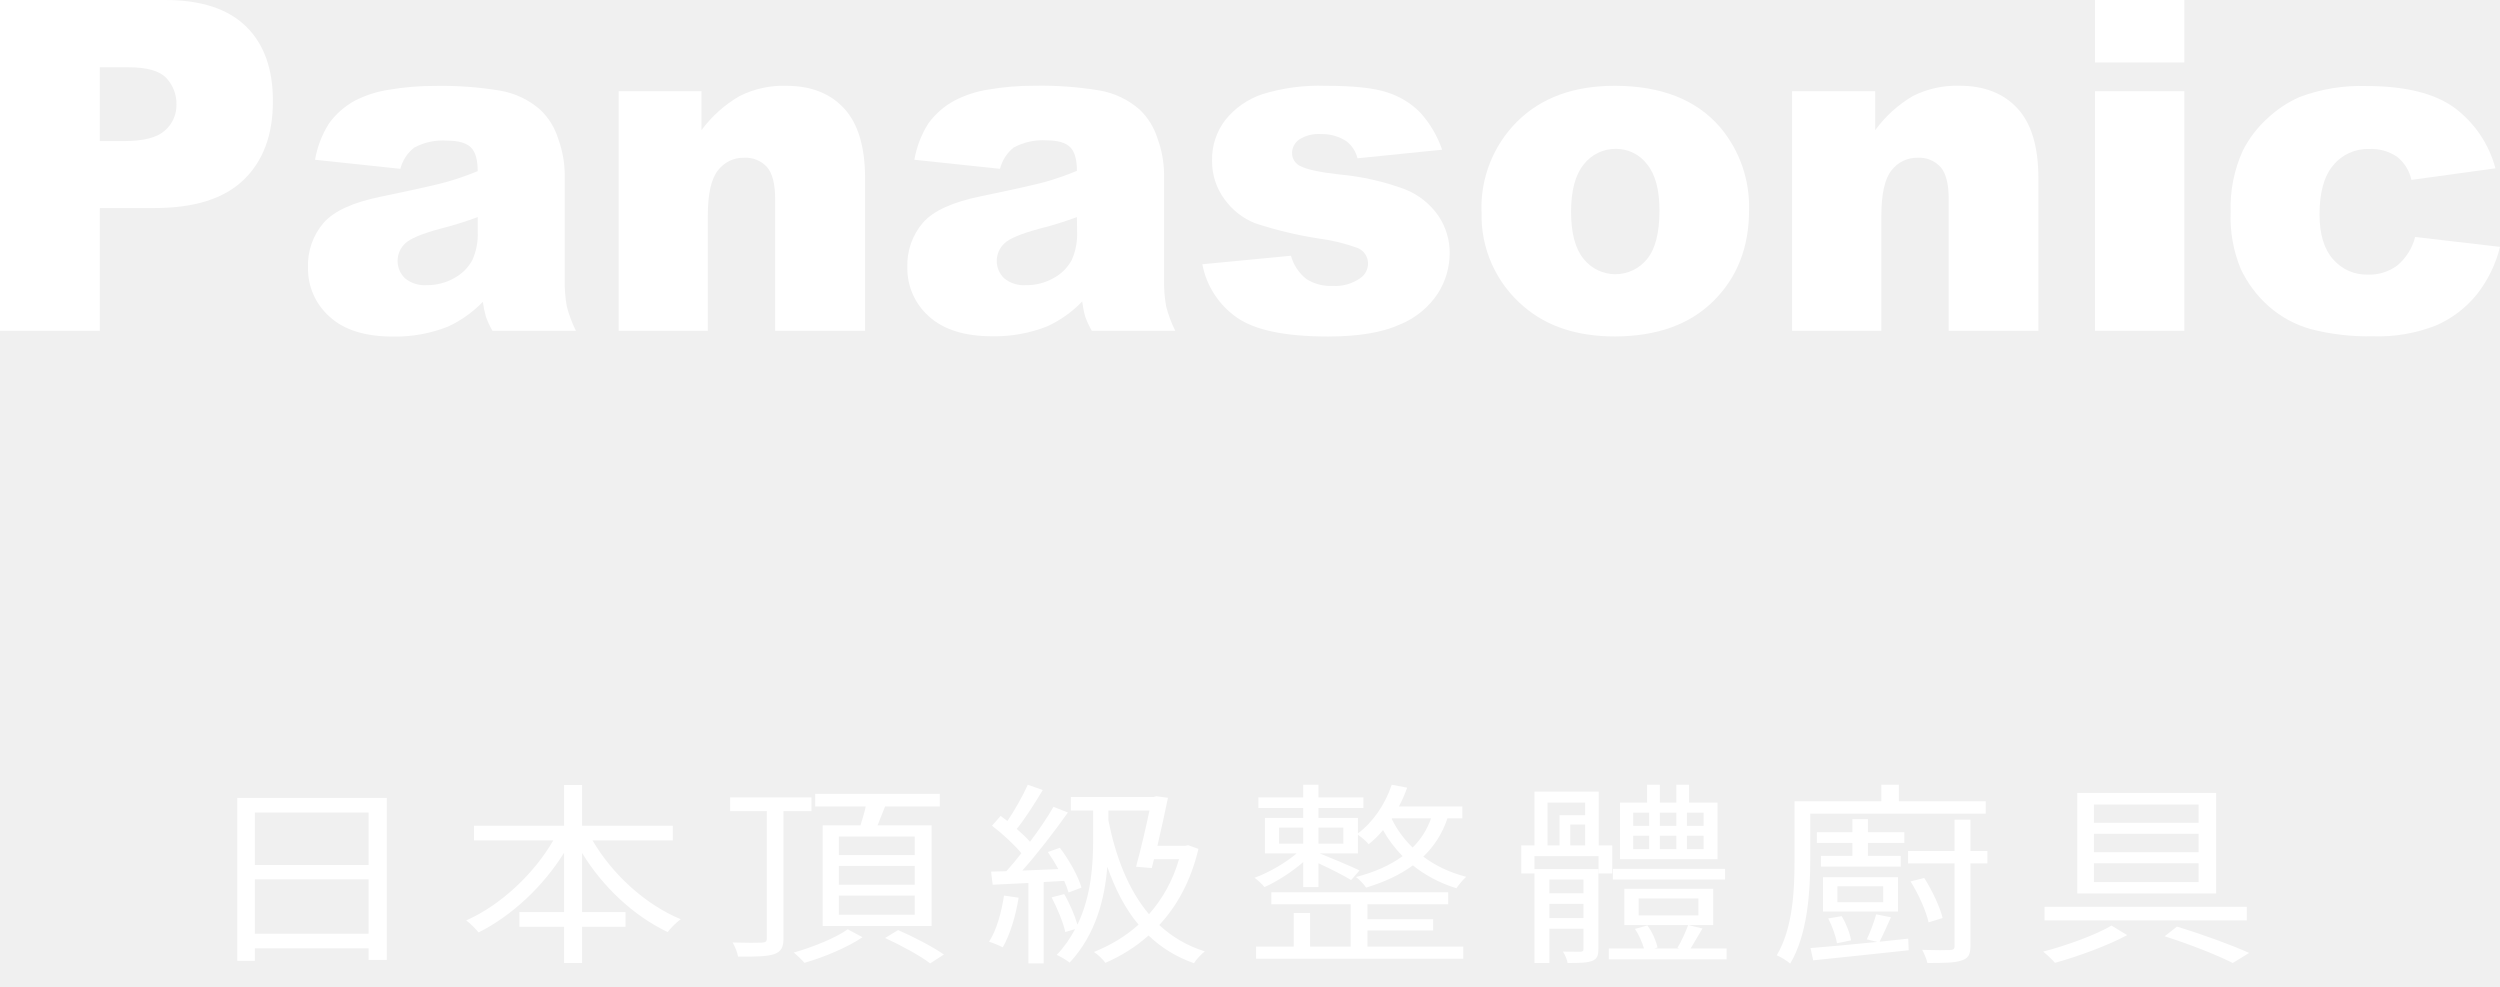
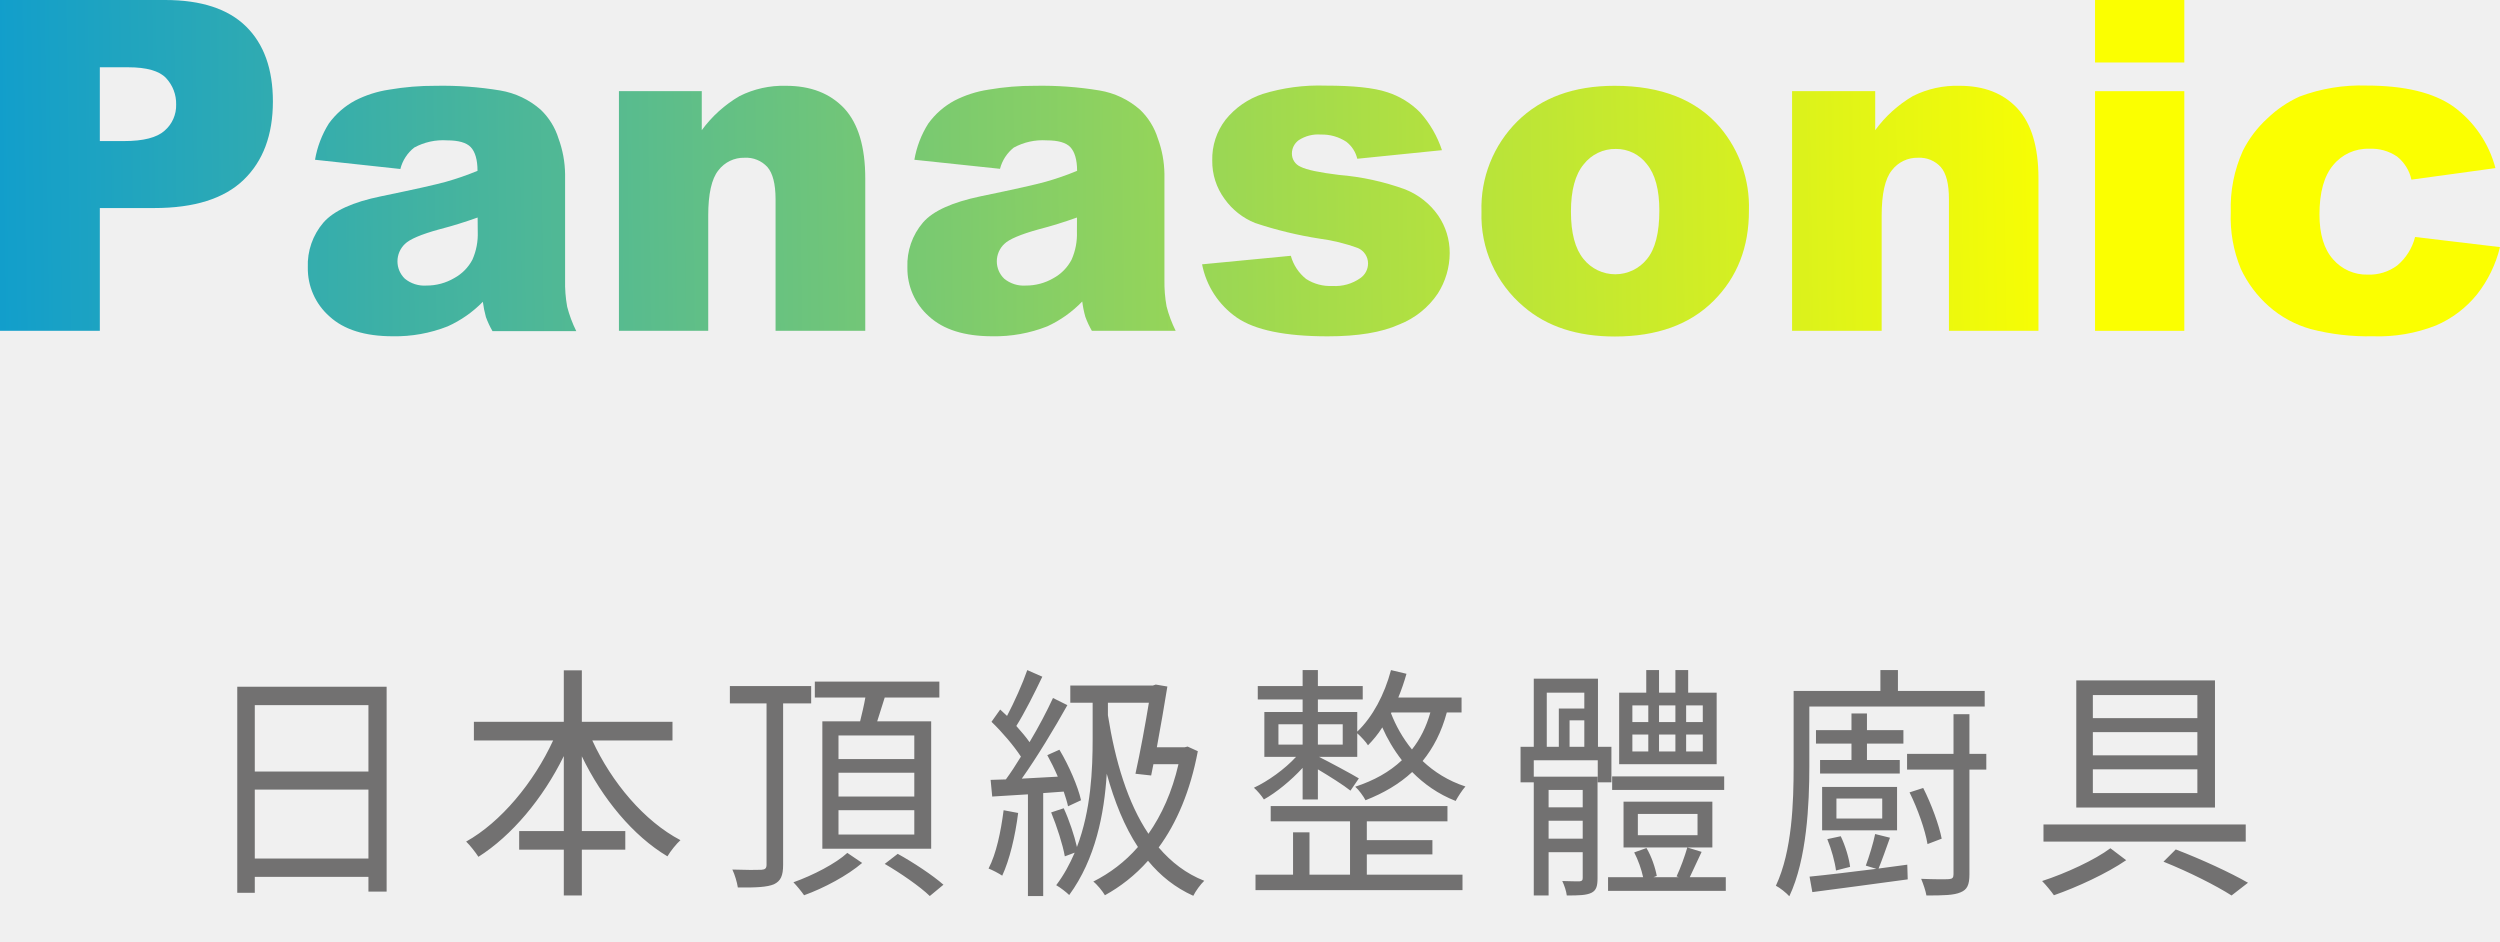
- <svg xmlns="http://www.w3.org/2000/svg" viewBox="0 0 422.5 166.65">
+ <svg xmlns="http://www.w3.org/2000/svg" xmlns:xlink="http://www.w3.org/1999/xlink" viewBox="0 0 422.5 159.15">
  <defs>
-     <style>.cls-1{font-size:38.51px;font-family:LinGothic-Light;font-weight:300;letter-spacing:0.15em;}.cls-1,.cls-2{fill:#fff;}</style>
+     <style>.cls-1{font-size:48.72px;fill:#727171;font-family:DFLiHei-Bd-HK-BF, DFPLiHei-Bd;letter-spacing:0.15em;}.cls-2{fill:none;}.cls-3{fill:url(#未命名漸層_46);}.cls-4{fill:url(#未命名漸層_46-2);}.cls-5{fill:url(#未命名漸層_46-3);}.cls-6{fill:url(#未命名漸層_46-4);}.cls-7{fill:url(#未命名漸層_46-5);}.cls-8{fill:url(#未命名漸層_46-6);}.cls-9{fill:url(#未命名漸層_46-7);}.cls-10{fill:url(#未命名漸層_46-8);}.cls-11{fill:url(#未命名漸層_46-9);}.cls-12{fill:url(#未命名漸層_46-10);}</style>
+     <linearGradient id="未命名漸層_46" x1="-1.15" y1="28.09" x2="404.08" y2="22.53" gradientUnits="userSpaceOnUse">
+       <stop offset="0" stop-color="#119ecc" />
+       <stop offset="0.87" stop-color="#fbff00" />
+     </linearGradient>
+     <linearGradient id="未命名漸層_46-2" x1="-1.03" y1="36.63" x2="404.19" y2="31.08" xlink:href="#未命名漸層_46" />
+     <linearGradient id="未命名漸層_46-3" x1="-1.02" y1="37.13" x2="404.2" y2="31.57" xlink:href="#未命名漸層_46" />
+     <linearGradient id="未命名漸層_46-4" x1="-1.01" y1="38.02" x2="404.21" y2="32.46" xlink:href="#未命名漸層_46" />
+     <linearGradient id="未命名漸層_46-5" x1="-1" y1="38.75" x2="404.22" y2="33.19" xlink:href="#未命名漸層_46" />
+     <linearGradient id="未命名漸層_46-6" x1="-0.99" y1="39.42" x2="404.23" y2="33.86" xlink:href="#未命名漸層_46" />
+     <linearGradient id="未命名漸層_46-7" x1="-0.98" y1="39.85" x2="404.24" y2="34.29" xlink:href="#未命名漸層_46" />
+     <linearGradient id="未命名漸層_46-8" x1="-1.39" y1="10.26" x2="403.83" y2="4.7" xlink:href="#未命名漸層_46" />
+     <linearGradient id="未命名漸層_46-9" x1="-0.97" y1="40.63" x2="404.25" y2="35.07" xlink:href="#未命名漸層_46" />
+     <linearGradient id="未命名漸層_46-10" x1="-0.97" y1="41.17" x2="404.26" y2="35.61" xlink:href="#未命名漸層_46" />
  </defs>
  <g id="圖層_2" data-name="圖層 2">
    <g id="圖層_1-2" data-name="圖層 1">
-       <text class="cls-1" transform="translate(33.32 160.13) scale(1 0.85)">日本頂級整體廚具</text>
-       <path class="cls-2" d="M0,0H27.92Q37,0,41.58,4.47t4.54,12.69q0,8.47-4.95,13.24T26.06,35.16H16.87V55.91H0ZM16.87,23.84H21c3.24,0,5.52-.58,6.82-1.74a5.64,5.64,0,0,0,2-4.44,6.32,6.32,0,0,0-1.7-4.46q-1.71-1.83-6.42-1.83H16.87Z" />
-       <path class="cls-2" d="M67.66,28.53,53.24,27a16.86,16.86,0,0,1,2.35-6.12A13.17,13.17,0,0,1,60,17a18.68,18.68,0,0,1,5.71-1.83,45,45,0,0,1,7.86-.65,59.76,59.76,0,0,1,10.9.79,13.79,13.79,0,0,1,6.86,3.26,11.36,11.36,0,0,1,3,4.86,18.06,18.06,0,0,1,1.11,6V47.29a22.72,22.72,0,0,0,.35,4.49,21.13,21.13,0,0,0,1.54,4.13H83.23a14.76,14.76,0,0,1-1.11-2.38A18.31,18.31,0,0,1,81.6,51a19.49,19.49,0,0,1-5.9,4.2,24.08,24.08,0,0,1-9.3,1.68q-7.05,0-10.7-3.36a10.82,10.82,0,0,1-3.65-8.27,11,11,0,0,1,2.64-7.59q2.63-3,9.71-4.43,8.49-1.76,11-2.46a48,48,0,0,0,5.33-1.85c0-1.9-.38-3.24-1.14-4s-2.12-1.15-4-1.15A10.21,10.21,0,0,0,70,24.94a6.69,6.69,0,0,0-2.34,3.59m13.08,8.16c-2.07.76-4.23,1.44-6.48,2-3.06.84-5,1.67-5.82,2.48a4.06,4.06,0,0,0,0,5.86,5.19,5.19,0,0,0,3.65,1.16A9.19,9.19,0,0,0,76.76,47a7.51,7.51,0,0,0,3.08-3.07,10.63,10.63,0,0,0,.9-4.71Z" />
-       <path class="cls-2" d="M104.55,15.41h14V22A21.09,21.09,0,0,1,125,16.23a16.44,16.44,0,0,1,7.85-1.73c4.19,0,7.45,1.27,9.81,3.83s3.54,6.5,3.54,11.84V55.91H131V33.64q0-3.81-1.37-5.4a4.85,4.85,0,0,0-3.86-1.58,5.38,5.38,0,0,0-4.44,2.14c-1.14,1.42-1.71,4-1.71,7.66V55.91H104.55Z" />
-       <path class="cls-2" d="M169,28.53,154.53,27a16.68,16.68,0,0,1,2.35-6.12A13.17,13.17,0,0,1,161.31,17,18.68,18.68,0,0,1,167,15.14a45,45,0,0,1,7.86-.65,59.84,59.84,0,0,1,10.9.79,13.79,13.79,0,0,1,6.86,3.26,11.46,11.46,0,0,1,3,4.86,18.06,18.06,0,0,1,1.11,6V47.29a22.72,22.72,0,0,0,.35,4.49,21.13,21.13,0,0,0,1.54,4.13H184.52a14.76,14.76,0,0,1-1.11-2.38,17,17,0,0,1-.52-2.58,19.49,19.49,0,0,1-5.9,4.2,24.08,24.08,0,0,1-9.3,1.68q-7,0-10.7-3.36a10.82,10.82,0,0,1-3.65-8.27A11,11,0,0,1,156,37.61c1.76-2,5-3.46,9.72-4.43q8.49-1.76,11-2.46A48,48,0,0,0,182,28.87c0-1.9-.38-3.24-1.14-4s-2.12-1.15-4-1.15a10.26,10.26,0,0,0-5.56,1.22A6.74,6.74,0,0,0,169,28.53M182,36.69c-2.07.76-4.23,1.44-6.48,2q-4.61,1.26-5.82,2.48a4.06,4.06,0,0,0,0,5.86,5.19,5.19,0,0,0,3.65,1.16A9.19,9.19,0,0,0,178.05,47a7.51,7.51,0,0,0,3.08-3.07,10.63,10.63,0,0,0,.9-4.71Z" />
-       <path class="cls-2" d="M203.17,44.66l15-1.44a7.59,7.59,0,0,0,2.59,3.92,7.54,7.54,0,0,0,4.45,1.18A7.36,7.36,0,0,0,229.9,47a3,3,0,0,0,1.3-2.48,2.84,2.84,0,0,0-1.71-2.59A30.32,30.32,0,0,0,223,40.33a66.81,66.81,0,0,1-10.91-2.61,11.7,11.7,0,0,1-5.16-4.06,10.73,10.73,0,0,1-2.09-6.52,10.85,10.85,0,0,1,2.26-6.89,13.51,13.51,0,0,1,6.23-4.33A32.31,32.31,0,0,1,224,14.5c4.69,0,8.16.36,10.4,1.1A13.6,13.6,0,0,1,240,19a18.12,18.12,0,0,1,3.72,6.3l-14.31,1.45a5.11,5.11,0,0,0-1.85-2.87,7.48,7.48,0,0,0-4.3-1.22,6,6,0,0,0-3.73.94,2.79,2.79,0,0,0-1.17,2.26,2.4,2.4,0,0,0,1.49,2.25c1,.51,3.13,1,6.45,1.37A43,43,0,0,1,237.46,32a12.4,12.4,0,0,1,5.62,4.46A11.15,11.15,0,0,1,245,42.77,12.81,12.81,0,0,1,243,49.59a14,14,0,0,1-6.49,5.28q-4.42,2-12.07,2-10.78,0-15.36-3.17a14.21,14.21,0,0,1-5.88-9" />
-       <path class="cls-2" d="M250.37,35.78a20.58,20.58,0,0,1,6.07-15.28q6.09-6,16.43-6,11.82,0,17.87,7.05a20.8,20.8,0,0,1,4.85,14q0,9.35-6,15.31t-16.66,6q-9.5,0-15.35-5a20.12,20.12,0,0,1-7.19-16.09m15.12,0q0,5.41,2.13,8a6.87,6.87,0,0,0,10.72,0q2.09-2.55,2.09-8.19c0-3.51-.7-6.13-2.11-7.84a6.51,6.51,0,0,0-5.23-2.58,6.75,6.75,0,0,0-5.45,2.62q-2.14,2.61-2.15,8" />
-       <path class="cls-2" d="M302.86,15.41h14.05V22a21.09,21.09,0,0,1,6.38-5.78,16.48,16.48,0,0,1,7.86-1.73q6.27,0,9.8,3.83c2.37,2.55,3.54,6.5,3.54,11.84V55.91H329.33V33.64c0-2.54-.45-4.34-1.37-5.4a4.83,4.83,0,0,0-3.85-1.58,5.4,5.4,0,0,0-4.45,2.14c-1.14,1.42-1.71,4-1.71,7.66V55.91H302.86Z" />
-       <path class="cls-2" d="M354.06,0h15.09V10.56H354.06Zm0,15.41h15.09v40.5H354.06Z" />
-       <path class="cls-2" d="M408.15,40.05l14.35,1.67a21,21,0,0,1-3.89,8A18.11,18.11,0,0,1,411.69,55,26.54,26.54,0,0,1,401,56.83a38.41,38.41,0,0,1-10.44-1.2,18.08,18.08,0,0,1-7.17-3.89,19.44,19.44,0,0,1-4.71-6.31,22.68,22.68,0,0,1-1.7-9.6,23.1,23.1,0,0,1,2.07-10.4A18.79,18.79,0,0,1,383.2,20a19.36,19.36,0,0,1,5.42-3.6,29.32,29.32,0,0,1,11.31-1.86q9.63,0,14.69,3.54a18.78,18.78,0,0,1,7.11,10.37l-14.2,1.95a6.84,6.84,0,0,0-2.43-3.91,7.71,7.71,0,0,0-4.73-1.31,7.52,7.52,0,0,0-6.06,2.76Q392,30.66,392,36.25c0,3.33.77,5.85,2.3,7.58a7.46,7.46,0,0,0,5.86,2.58,7.84,7.84,0,0,0,5-1.56,9.25,9.25,0,0,0,3-4.8" />
+       <text class="cls-1" transform="translate(33.32 148.03) scale(0.79 0.85)">日本頂級整體廚具</text>
+       <path class="cls-2" d="M273.09,25.18a6.74,6.74,0,0,0-5.45,2.61q-2.14,2.61-2.15,8t2.13,8a6.87,6.87,0,0,0,10.72,0q2.09-2.55,2.09-8.19c0-3.51-.7-6.13-2.11-7.84A6.5,6.5,0,0,0,273.09,25.18Z" />
+       <path class="cls-2" d="M169.73,41.19a4.06,4.06,0,0,0,0,5.86,5.19,5.19,0,0,0,3.65,1.16A9.19,9.19,0,0,0,178.05,47a7.51,7.51,0,0,0,3.08-3.07,10.63,10.63,0,0,0,.9-4.71V36.69c-2.07.76-4.23,1.44-6.48,2Q170.95,40,169.73,41.19Z" />
+       <path class="cls-2" d="M68.44,41.19a4.06,4.06,0,0,0,0,5.86,5.19,5.19,0,0,0,3.65,1.16A9.19,9.19,0,0,0,76.76,47a7.51,7.51,0,0,0,3.08-3.07,10.63,10.63,0,0,0,.9-4.71V36.69c-2.07.76-4.23,1.44-6.48,2C71.2,39.55,69.25,40.38,68.44,41.19Z" />
+       <path class="cls-2" d="M21.65,11.37H16.87V23.84H21c3.24,0,5.52-.58,6.82-1.74a5.64,5.64,0,0,0,2-4.44,6.32,6.32,0,0,0-1.7-4.46Q26.36,11.37,21.65,11.37Z" />
+       <path class="cls-3" d="M27.92,0H0V55.91H16.87V35.16h9.19q10.17,0,15.11-4.76t4.95-13.24q0-8.23-4.54-12.69T27.92,0ZM27.8,22.1c-1.3,1.16-3.58,1.74-6.82,1.74H16.87V11.37h4.78q4.71,0,6.42,1.83a6.32,6.32,0,0,1,1.7,4.46A5.64,5.64,0,0,1,27.8,22.1Z" />
+       <path class="cls-4" d="M95.5,47.29V29.41a18.06,18.06,0,0,0-1.11-6,11.36,11.36,0,0,0-3-4.86,13.79,13.79,0,0,0-6.86-3.26,59.76,59.76,0,0,0-10.9-.79,45,45,0,0,0-7.86.65A18.68,18.68,0,0,0,60,17a13.17,13.17,0,0,0-4.43,3.88A16.86,16.86,0,0,0,53.24,27l14.42,1.56A6.69,6.69,0,0,1,70,24.94a10.21,10.21,0,0,1,5.56-1.22c1.92,0,3.27.38,4,1.15s1.14,2.1,1.14,4a48,48,0,0,1-5.33,1.85q-2.52.71-11,2.46-7.1,1.45-9.71,4.43a11,11,0,0,0-2.64,7.59,10.79,10.79,0,0,0,3.66,8.27q3.65,3.36,10.69,3.36a24.08,24.08,0,0,0,9.3-1.68A19.49,19.49,0,0,0,81.6,51a18.31,18.31,0,0,0,.52,2.58,14.76,14.76,0,0,0,1.11,2.38H97.39a21.13,21.13,0,0,1-1.54-4.13A22.72,22.72,0,0,1,95.5,47.29ZM80.74,39.17a10.63,10.63,0,0,1-.9,4.71A7.51,7.51,0,0,1,76.76,47a9.19,9.19,0,0,1-4.69,1.26,5.19,5.19,0,0,1-3.65-1.16,4.06,4.06,0,0,1,0-5.86c.81-.81,2.76-1.64,5.82-2.48,2.25-.58,4.41-1.26,6.48-2Z" />
+       <path class="cls-5" d="M132.83,14.5A16.44,16.44,0,0,0,125,16.23,21.09,21.09,0,0,0,118.6,22v-6.6h-14v40.5h15.09V36.46c0-3.68.57-6.24,1.71-7.66a5.38,5.38,0,0,1,4.44-2.14,4.85,4.85,0,0,1,3.86,1.58q1.36,1.59,1.37,5.4V55.91h15.16V30.17q0-8-3.54-11.84C140.28,15.77,137,14.5,132.83,14.5Z" />
+       <path class="cls-6" d="M196.79,47.29V29.41a18.06,18.06,0,0,0-1.11-6,11.46,11.46,0,0,0-3-4.86,13.79,13.79,0,0,0-6.86-3.26,59.84,59.84,0,0,0-10.9-.79,45,45,0,0,0-7.86.65A18.68,18.68,0,0,0,161.31,17a13.17,13.17,0,0,0-4.43,3.88A16.68,16.68,0,0,0,154.53,27L169,28.53a6.74,6.74,0,0,1,2.33-3.59,10.26,10.26,0,0,1,5.56-1.22c1.93,0,3.28.38,4,1.15s1.14,2.1,1.14,4a48,48,0,0,1-5.33,1.85q-2.52.71-11,2.46c-4.73,1-8,2.44-9.72,4.43a11,11,0,0,0-2.63,7.59A10.82,10.82,0,0,0,157,53.47q3.66,3.36,10.7,3.36a24.08,24.08,0,0,0,9.3-1.68,19.49,19.49,0,0,0,5.9-4.2,17,17,0,0,0,.52,2.58,14.76,14.76,0,0,0,1.11,2.38h14.16a21.13,21.13,0,0,1-1.54-4.13A22.72,22.72,0,0,1,196.79,47.29ZM182,39.17a10.63,10.63,0,0,1-.9,4.71A7.51,7.51,0,0,1,178.05,47a9.19,9.19,0,0,1-4.69,1.26,5.19,5.19,0,0,1-3.65-1.16,4.06,4.06,0,0,1,0-5.86q1.22-1.21,5.82-2.48c2.25-.58,4.41-1.26,6.48-2Z" />
+       <path class="cls-7" d="M237.46,32a43,43,0,0,0-11.19-2.44c-3.32-.41-5.47-.86-6.45-1.37a2.4,2.4,0,0,1-1.49-2.25,2.79,2.79,0,0,1,1.17-2.26,6,6,0,0,1,3.73-.94,7.45,7.45,0,0,1,4.3,1.22,5.11,5.11,0,0,1,1.85,2.87l14.31-1.45A18.12,18.12,0,0,0,240,19a13.6,13.6,0,0,0-5.6-3.43c-2.24-.74-5.71-1.1-10.4-1.1a32.31,32.31,0,0,0-10.64,1.42,13.51,13.51,0,0,0-6.23,4.33,10.85,10.85,0,0,0-2.26,6.89,10.71,10.71,0,0,0,2.09,6.52,11.7,11.7,0,0,0,5.16,4.06A66.81,66.81,0,0,0,223,40.33a30.32,30.32,0,0,1,6.49,1.59,2.84,2.84,0,0,1,1.71,2.59A3,3,0,0,1,229.9,47a7.36,7.36,0,0,1-4.71,1.33,7.54,7.54,0,0,1-4.45-1.18,7.59,7.59,0,0,1-2.59-3.92l-15,1.44a14.27,14.27,0,0,0,5.87,9q4.59,3.17,15.37,3.17,7.64,0,12.07-2A14,14,0,0,0,243,49.59,12.81,12.81,0,0,0,245,42.77a11.15,11.15,0,0,0-1.95-6.36A12.4,12.4,0,0,0,237.46,32Z" />
+       <path class="cls-8" d="M272.87,14.5q-10.35,0-16.43,6a20.58,20.58,0,0,0-6.07,15.28,20.12,20.12,0,0,0,7.19,16.09q5.85,5,15.35,5,10.63,0,16.66-6t6-15.31a20.8,20.8,0,0,0-4.85-14Q284.69,14.5,272.87,14.5Zm5.47,29.28a6.87,6.87,0,0,1-10.72,0q-2.13-2.59-2.13-8t2.15-8a6.74,6.74,0,0,1,5.45-2.61,6.5,6.5,0,0,1,5.23,2.57c1.41,1.71,2.11,4.33,2.11,7.84Q280.43,41.23,278.34,43.78Z" />
+       <path class="cls-9" d="M331.15,14.5a16.48,16.48,0,0,0-7.86,1.73A21.09,21.09,0,0,0,316.91,22v-6.6H302.86v40.5H318V36.46c0-3.68.57-6.24,1.71-7.66a5.4,5.4,0,0,1,4.45-2.14A4.83,4.83,0,0,1,328,28.24c.92,1.06,1.37,2.86,1.37,5.4V55.91H344.5V30.17q0-8-3.55-11.84T331.15,14.5Z" />
+       <rect class="cls-10" x="354.06" width="15.09" height="10.56" />
+       <rect class="cls-11" x="354.06" y="15.41" width="15.09" height="40.5" />
+       <path class="cls-12" d="M408.15,40.05a9.25,9.25,0,0,1-3,4.8,7.84,7.84,0,0,1-5,1.56,7.49,7.49,0,0,1-5.86-2.58c-1.53-1.73-2.3-4.25-2.3-7.58q0-5.59,2.32-8.35a7.52,7.52,0,0,1,6.06-2.76,7.71,7.71,0,0,1,4.73,1.31,6.84,6.84,0,0,1,2.43,3.91l14.2-1.95A18.78,18.78,0,0,0,414.62,18q-5.06-3.54-14.69-3.54a29.36,29.36,0,0,0-11.31,1.86A19.36,19.36,0,0,0,383.2,20a18.79,18.79,0,0,0-4.15,5.47A23.24,23.24,0,0,0,377,35.83a22.68,22.68,0,0,0,1.7,9.6,19.44,19.44,0,0,0,4.71,6.31,18.08,18.08,0,0,0,7.17,3.89A38.41,38.41,0,0,0,401,56.83,26.54,26.54,0,0,0,411.69,55a18.11,18.11,0,0,0,6.92-5.24,21,21,0,0,0,3.89-8Z" />
    </g>
  </g>
</svg>
